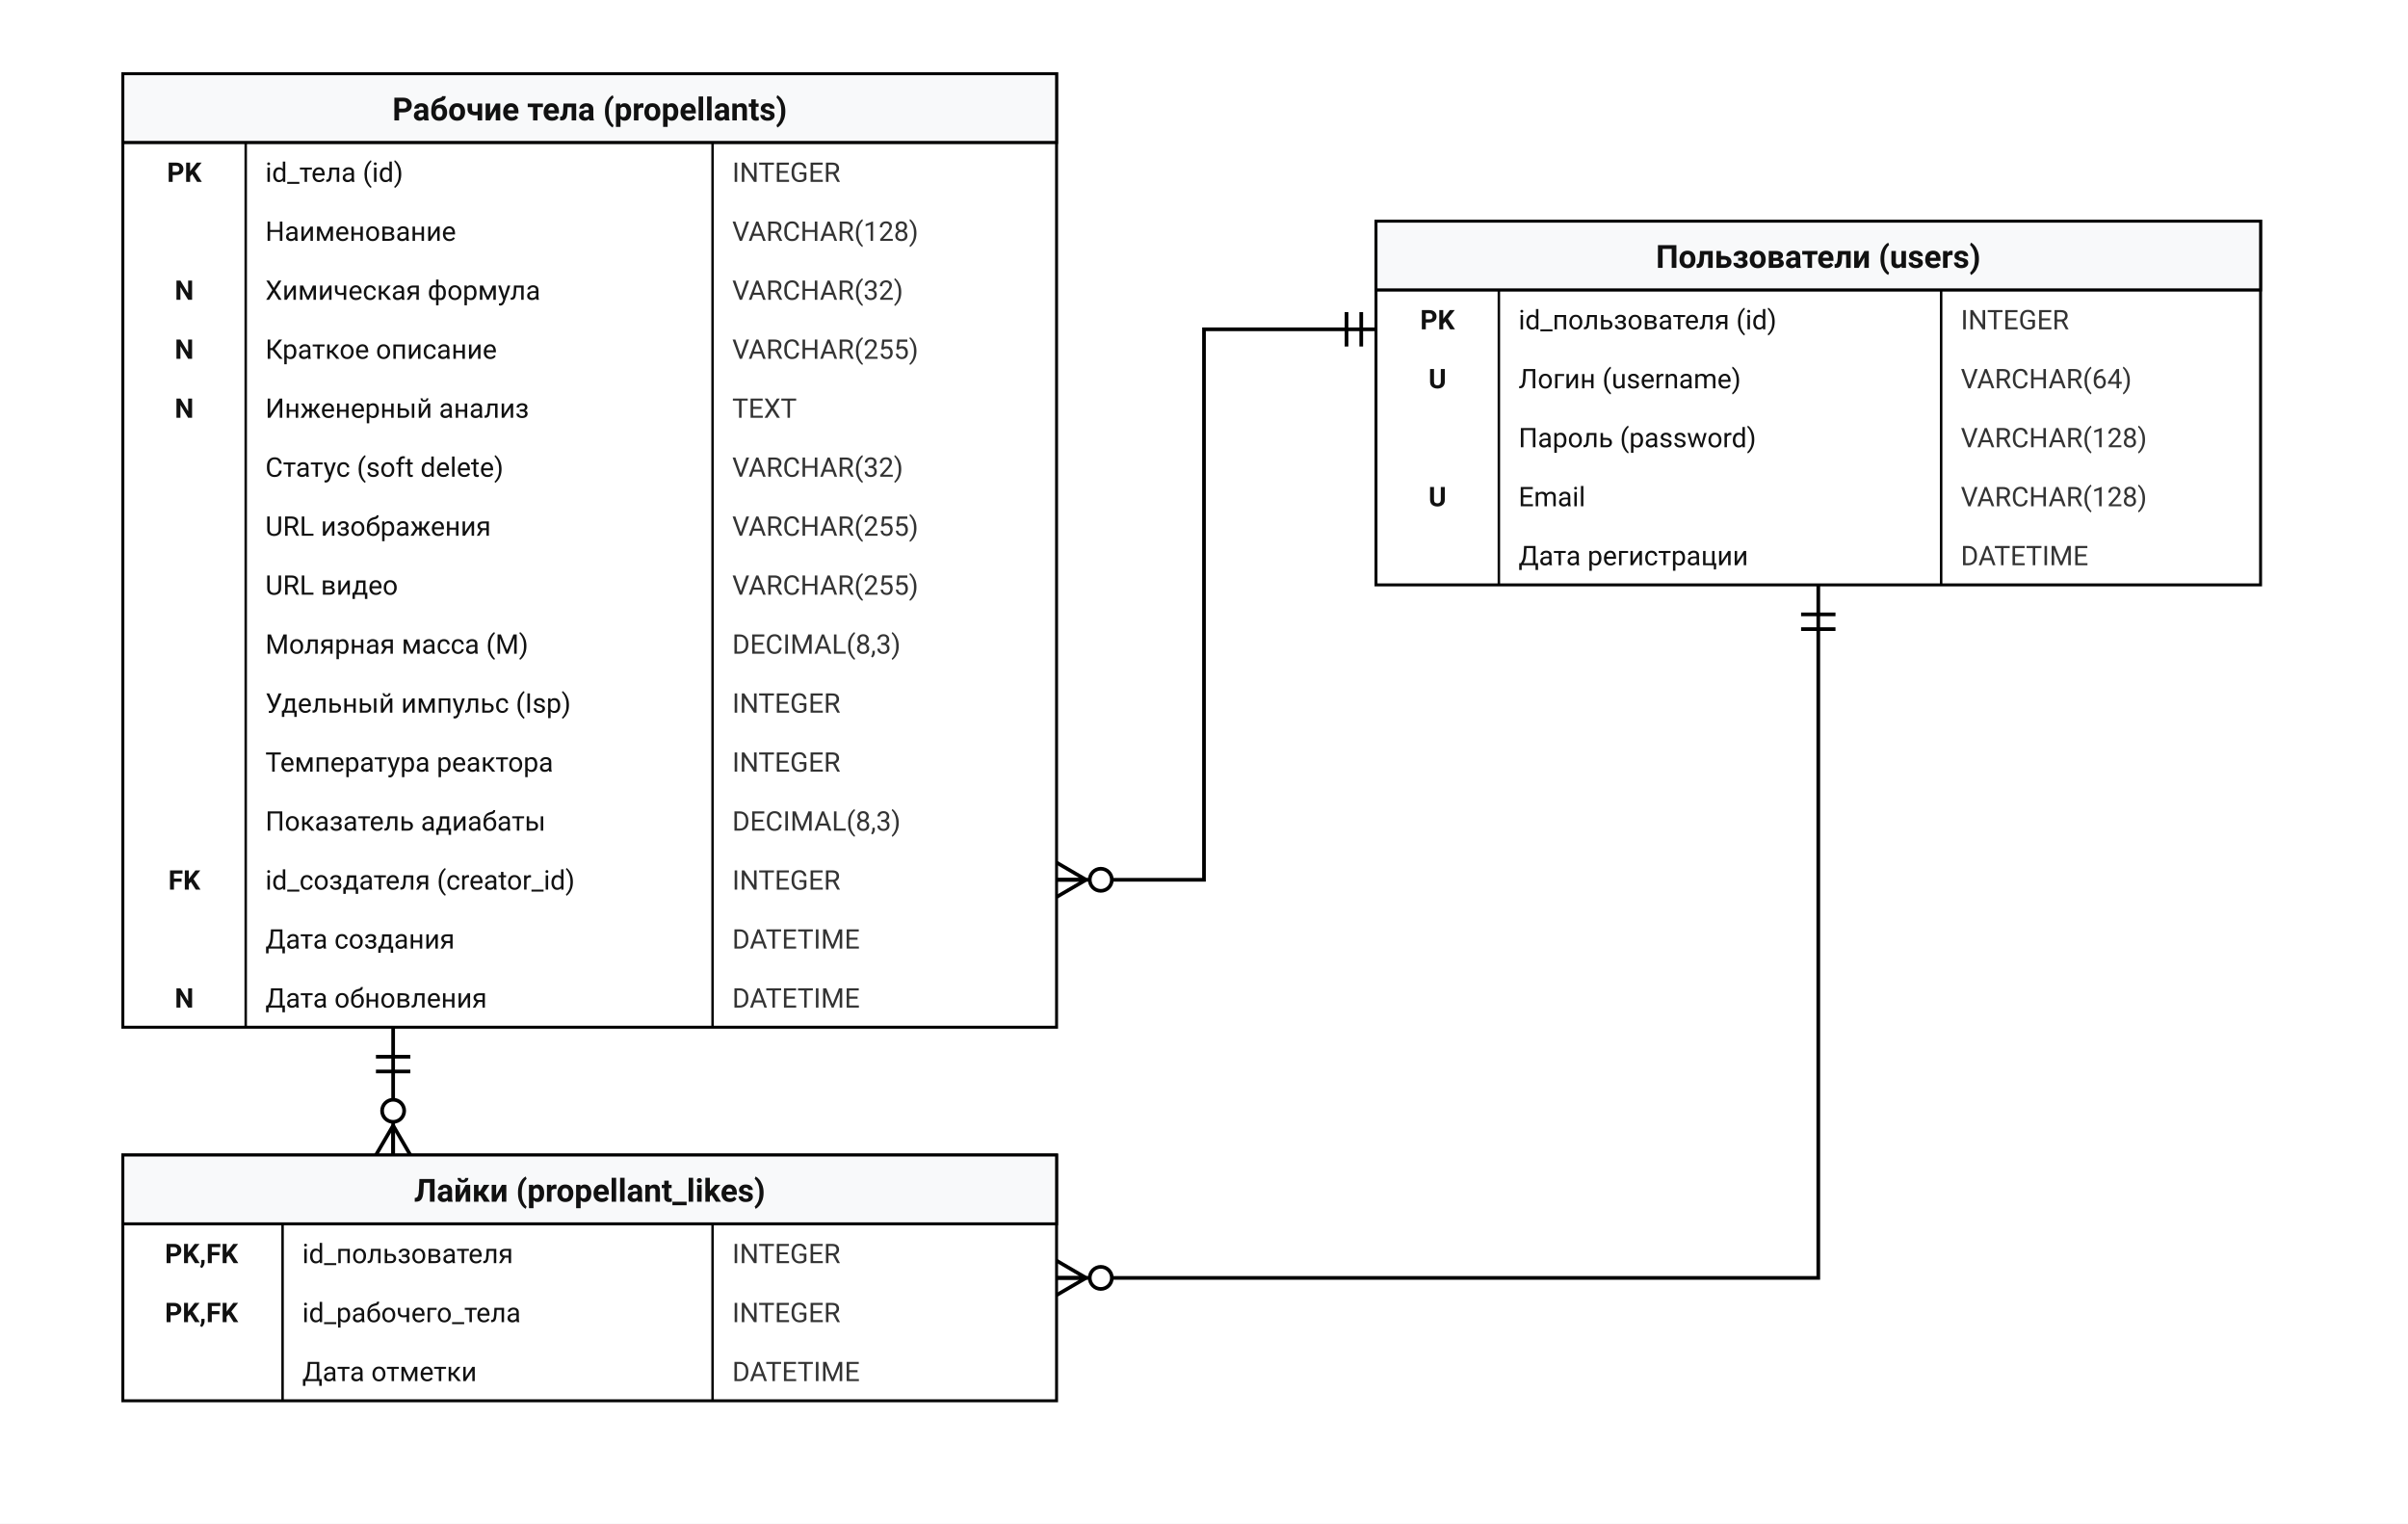
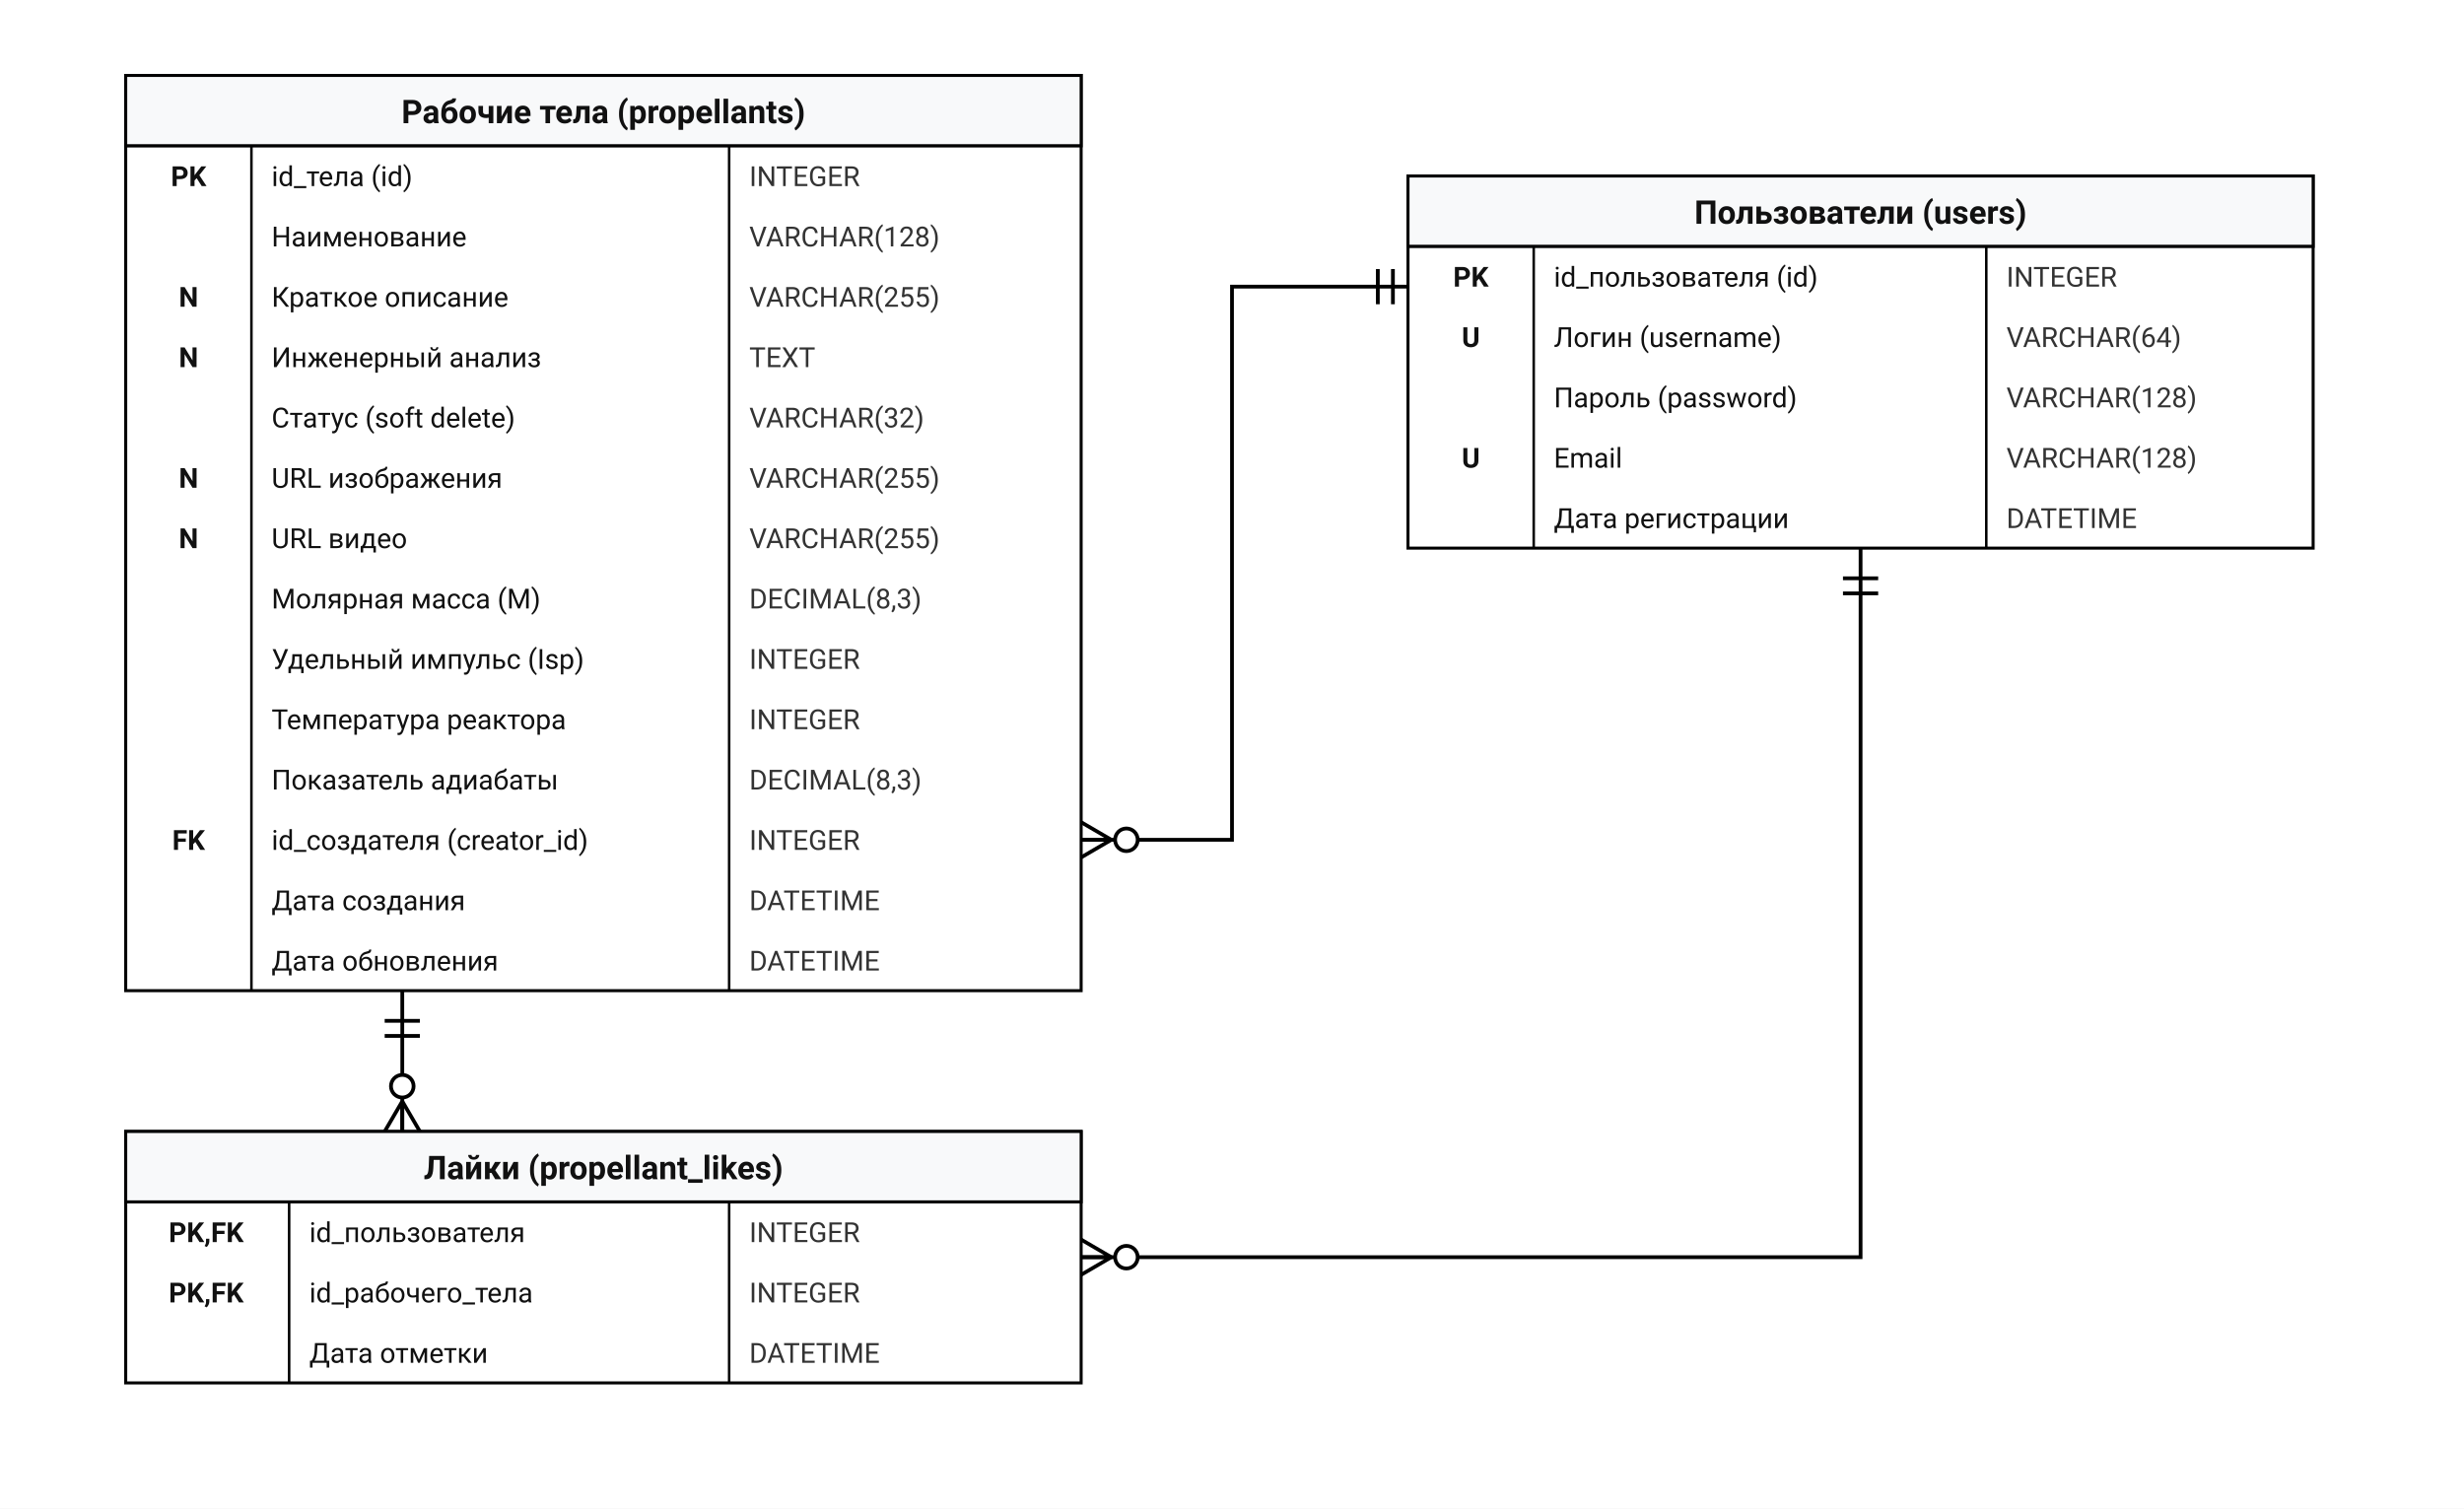
- <svg xmlns="http://www.w3.org/2000/svg" viewBox="0 0 980 620" width="980" height="620">
+ <svg xmlns="http://www.w3.org/2000/svg" viewBox="0 0 980 600" width="980" height="600">
  <defs>
    <style>
      .tbl-bg { fill: #ffffff; stroke: #000000; stroke-width: 1.2; }
      .tbl-header-bg { fill: #f8f9fa; stroke: #000000; stroke-width: 1.2; }
      .tbl-header-txt { font-family: -apple-system, BlinkMacSystemFont, "Segoe UI", Roboto, Arial, sans-serif; font-size: 13px; font-weight: bold; fill: #111111; text-anchor: middle; }
      .div-line { stroke: #000000; stroke-width: 1; }
      .col-k { font-family: -apple-system, BlinkMacSystemFont, "Segoe UI", Roboto, Arial, sans-serif; font-size: 11px; font-weight: bold; fill: #111111; text-anchor: middle; }
      .col-k-plain { font-family: -apple-system, BlinkMacSystemFont, "Segoe UI", Roboto, Arial, sans-serif; font-size: 11px; fill: #111111; text-anchor: middle; }
      .col-n { font-family: -apple-system, BlinkMacSystemFont, "Segoe UI", Roboto, Arial, sans-serif; font-size: 11px; fill: #111111; }
      .col-t { font-family: -apple-system, BlinkMacSystemFont, "Segoe UI", Roboto, Arial, sans-serif; font-size: 11px; fill: #333333; }
      .edge { stroke: #000000; stroke-width: 1.5; fill: none; }
      .cf-marker { stroke: #000000; stroke-width: 1.5; fill: none; }
      .cf-circle { fill: #ffffff; stroke: #000000; stroke-width: 1.5; }
    </style>
  </defs>
-   <rect width="980" height="620" fill="#ffffff" />
+   <rect width="980" height="600" fill="#ffffff" />
  <g id="tbl_propellants">
-     <rect class="tbl-bg" x="50" y="30" width="380" height="388" />
+     <rect class="tbl-bg" x="50" y="30" width="380" height="364" />
    <rect class="tbl-header-bg" x="50" y="30" width="380" height="28" />
    <text class="tbl-header-txt" x="240" y="49">Рабочие тела (propellants)</text>
    <line class="div-line" x1="50" y1="58" x2="430" y2="58" />
-     <line class="div-line" x1="100" y1="58" x2="100" y2="418" />
-     <line class="div-line" x1="290" y1="58" x2="290" y2="418" />
+     <line class="div-line" x1="100" y1="58" x2="100" y2="394" />
+     <line class="div-line" x1="290" y1="58" x2="290" y2="394" />
    <text class="col-k" x="75" y="74">PK</text>
    <text class="col-n" x="108" y="74">id_тела (id)</text>
    <text class="col-t" x="298" y="74">INTEGER</text>
    <text class="col-n" x="108" y="98">Наименование</text>
    <text class="col-t" x="298" y="98">VARCHAR(128)</text>
    <text class="col-k" x="75" y="122">N</text>
-     <text class="col-n" x="108" y="122">Химическая формула</text>
-     <text class="col-t" x="298" y="122">VARCHAR(32)</text>
+     <text class="col-n" x="108" y="122">Краткое описание</text>
+     <text class="col-t" x="298" y="122">VARCHAR(255)</text>
    <text class="col-k" x="75" y="146">N</text>
-     <text class="col-n" x="108" y="146">Краткое описание</text>
-     <text class="col-t" x="298" y="146">VARCHAR(255)</text>
-     <text class="col-k" x="75" y="170">N</text>
-     <text class="col-n" x="108" y="170">Инженерный анализ</text>
-     <text class="col-t" x="298" y="170">TEXT</text>
-     <text class="col-n" x="108" y="194">Статус (soft delete)</text>
-     <text class="col-t" x="298" y="194">VARCHAR(32)</text>
-     <text class="col-n" x="108" y="218">URL изображения</text>
+     <text class="col-n" x="108" y="146">Инженерный анализ</text>
+     <text class="col-t" x="298" y="146">TEXT</text>
+     <text class="col-n" x="108" y="170">Статус (soft delete)</text>
+     <text class="col-t" x="298" y="170">VARCHAR(32)</text>
+     <text class="col-k" x="75" y="194">N</text>
+     <text class="col-n" x="108" y="194">URL изображения</text>
+     <text class="col-t" x="298" y="194">VARCHAR(255)</text>
+     <text class="col-k" x="75" y="218">N</text>
+     <text class="col-n" x="108" y="218">URL видео</text>
    <text class="col-t" x="298" y="218">VARCHAR(255)</text>
-     <text class="col-n" x="108" y="242">URL видео</text>
-     <text class="col-t" x="298" y="242">VARCHAR(255)</text>
-     <text class="col-n" x="108" y="266">Молярная масса (M)</text>
-     <text class="col-t" x="298" y="266">DECIMAL(8,3)</text>
-     <text class="col-n" x="108" y="290">Удельный импульс (Isp)</text>
+     <text class="col-n" x="108" y="242">Молярная масса (M)</text>
+     <text class="col-t" x="298" y="242">DECIMAL(8,3)</text>
+     <text class="col-n" x="108" y="266">Удельный импульс (Isp)</text>
+     <text class="col-t" x="298" y="266">INTEGER</text>
+     <text class="col-n" x="108" y="290">Температура реактора</text>
    <text class="col-t" x="298" y="290">INTEGER</text>
-     <text class="col-n" x="108" y="314">Температура реактора</text>
-     <text class="col-t" x="298" y="314">INTEGER</text>
-     <text class="col-n" x="108" y="338">Показатель адиабаты</text>
-     <text class="col-t" x="298" y="338">DECIMAL(8,3)</text>
-     <text class="col-k" x="75" y="362">FK</text>
-     <text class="col-n" x="108" y="362">id_создателя (creator_id)</text>
-     <text class="col-t" x="298" y="362">INTEGER</text>
-     <text class="col-n" x="108" y="386">Дата создания</text>
+     <text class="col-n" x="108" y="314">Показатель адиабаты</text>
+     <text class="col-t" x="298" y="314">DECIMAL(8,3)</text>
+     <text class="col-k" x="75" y="338">FK</text>
+     <text class="col-n" x="108" y="338">id_создателя (creator_id)</text>
+     <text class="col-t" x="298" y="338">INTEGER</text>
+     <text class="col-n" x="108" y="362">Дата создания</text>
+     <text class="col-t" x="298" y="362">DATETIME</text>
+     <text class="col-n" x="108" y="386">Дата обновления</text>
    <text class="col-t" x="298" y="386">DATETIME</text>
-     <text class="col-k" x="75" y="410">N</text>
-     <text class="col-n" x="108" y="410">Дата обновления</text>
-     <text class="col-t" x="298" y="410">DATETIME</text>
  </g>
  <g id="tbl_users">
-     <rect class="tbl-bg" x="560" y="90" width="360" height="148" />
-     <rect class="tbl-header-bg" x="560" y="90" width="360" height="28" />
-     <text class="tbl-header-txt" x="740" y="109">Пользователи (users)</text>
-     <line class="div-line" x1="560" y1="118" x2="920" y2="118" />
-     <line class="div-line" x1="610" y1="118" x2="610" y2="238" />
-     <line class="div-line" x1="790" y1="118" x2="790" y2="238" />
-     <text class="col-k" x="585" y="134">PK</text>
-     <text class="col-n" x="618" y="134">id_пользователя (id)</text>
-     <text class="col-t" x="798" y="134">INTEGER</text>
-     <text class="col-k" x="585" y="158">U</text>
-     <text class="col-n" x="618" y="158">Логин (username)</text>
-     <text class="col-t" x="798" y="158">VARCHAR(64)</text>
-     <text class="col-n" x="618" y="182">Пароль (password)</text>
-     <text class="col-t" x="798" y="182">VARCHAR(128)</text>
-     <text class="col-k" x="585" y="206">U</text>
-     <text class="col-n" x="618" y="206">Email</text>
-     <text class="col-t" x="798" y="206">VARCHAR(128)</text>
-     <text class="col-n" x="618" y="230">Дата регистрации</text>
-     <text class="col-t" x="798" y="230">DATETIME</text>
+     <rect class="tbl-bg" x="560" y="70" width="360" height="148" />
+     <rect class="tbl-header-bg" x="560" y="70" width="360" height="28" />
+     <text class="tbl-header-txt" x="740" y="89">Пользователи (users)</text>
+     <line class="div-line" x1="560" y1="98" x2="920" y2="98" />
+     <line class="div-line" x1="610" y1="98" x2="610" y2="218" />
+     <line class="div-line" x1="790" y1="98" x2="790" y2="218" />
+     <text class="col-k" x="585" y="114">PK</text>
+     <text class="col-n" x="618" y="114">id_пользователя (id)</text>
+     <text class="col-t" x="798" y="114">INTEGER</text>
+     <text class="col-k" x="585" y="138">U</text>
+     <text class="col-n" x="618" y="138">Логин (username)</text>
+     <text class="col-t" x="798" y="138">VARCHAR(64)</text>
+     <text class="col-n" x="618" y="162">Пароль (password)</text>
+     <text class="col-t" x="798" y="162">VARCHAR(128)</text>
+     <text class="col-k" x="585" y="186">U</text>
+     <text class="col-n" x="618" y="186">Email</text>
+     <text class="col-t" x="798" y="186">VARCHAR(128)</text>
+     <text class="col-n" x="618" y="210">Дата регистрации</text>
+     <text class="col-t" x="798" y="210">DATETIME</text>
  </g>
  <g id="tbl_likes">
-     <rect class="tbl-bg" x="50" y="470" width="380" height="100" />
-     <rect class="tbl-header-bg" x="50" y="470" width="380" height="28" />
-     <text class="tbl-header-txt" x="240" y="489">Лайки (propellant_likes)</text>
-     <line class="div-line" x1="50" y1="498" x2="430" y2="498" />
-     <line class="div-line" x1="115" y1="498" x2="115" y2="570" />
-     <line class="div-line" x1="290" y1="498" x2="290" y2="570" />
-     <text class="col-k" x="82" y="514">PK,FK</text>
-     <text class="col-n" x="123" y="514">id_пользователя</text>
-     <text class="col-t" x="298" y="514">INTEGER</text>
-     <text class="col-k" x="82" y="538">PK,FK</text>
-     <text class="col-n" x="123" y="538">id_рабочего_тела</text>
-     <text class="col-t" x="298" y="538">INTEGER</text>
-     <text class="col-n" x="123" y="562">Дата отметки</text>
-     <text class="col-t" x="298" y="562">DATETIME</text>
+     <rect class="tbl-bg" x="50" y="450" width="380" height="100" />
+     <rect class="tbl-header-bg" x="50" y="450" width="380" height="28" />
+     <text class="tbl-header-txt" x="240" y="469">Лайки (propellant_likes)</text>
+     <line class="div-line" x1="50" y1="478" x2="430" y2="478" />
+     <line class="div-line" x1="115" y1="478" x2="115" y2="550" />
+     <line class="div-line" x1="290" y1="478" x2="290" y2="550" />
+     <text class="col-k" x="82" y="494">PK,FK</text>
+     <text class="col-n" x="123" y="494">id_пользователя</text>
+     <text class="col-t" x="298" y="494">INTEGER</text>
+     <text class="col-k" x="82" y="518">PK,FK</text>
+     <text class="col-n" x="123" y="518">id_рабочего_тела</text>
+     <text class="col-t" x="298" y="518">INTEGER</text>
+     <text class="col-n" x="123" y="542">Дата отметки</text>
+     <text class="col-t" x="298" y="542">DATETIME</text>
  </g>
-   <path class="edge" d="M 560 134 L 490 134 L 490 358 L 430 358" />
-   <line class="cf-marker" x1="548" y1="127" x2="548" y2="141" />
-   <line class="cf-marker" x1="554" y1="127" x2="554" y2="141" />
-   <circle class="cf-circle" cx="448" cy="358" r="4.5" />
-   <path class="cf-marker" d="M 442 358 L 430 351 M 442 358 L 430 365 M 442 358 L 430 358" />
-   <path class="edge" d="M 160 418 L 160 470" />
-   <line class="cf-marker" x1="153" y1="430" x2="167" y2="430" />
-   <line class="cf-marker" x1="153" y1="436" x2="167" y2="436" />
-   <circle class="cf-circle" cx="160" cy="452" r="4.5" />
-   <path class="cf-marker" d="M 160 458 L 153 470 M 160 458 L 167 470 M 160 458 L 160 470" />
-   <path class="edge" d="M 740 238 L 740 520 L 430 520" />
-   <line class="cf-marker" x1="733" y1="250" x2="747" y2="250" />
-   <line class="cf-marker" x1="733" y1="256" x2="747" y2="256" />
-   <circle class="cf-circle" cx="448" cy="520" r="4.5" />
-   <path class="cf-marker" d="M 442 520 L 430 513 M 442 520 L 430 527 M 442 520 L 430 520" />
+   <path class="edge" d="M 560 114 L 490 114 L 490 334 L 430 334" />
+   <line class="cf-marker" x1="548" y1="107" x2="548" y2="121" />
+   <line class="cf-marker" x1="554" y1="107" x2="554" y2="121" />
+   <circle class="cf-circle" cx="448" cy="334" r="4.5" />
+   <path class="cf-marker" d="M 442 334 L 430 327 M 442 334 L 430 341 M 442 334 L 430 334" />
+   <path class="edge" d="M 160 394 L 160 450" />
+   <line class="cf-marker" x1="153" y1="406" x2="167" y2="406" />
+   <line class="cf-marker" x1="153" y1="412" x2="167" y2="412" />
+   <circle class="cf-circle" cx="160" cy="432" r="4.5" />
+   <path class="cf-marker" d="M 160 438 L 153 450 M 160 438 L 167 450 M 160 438 L 160 450" />
+   <path class="edge" d="M 740 218 L 740 500 L 430 500" />
+   <line class="cf-marker" x1="733" y1="230" x2="747" y2="230" />
+   <line class="cf-marker" x1="733" y1="236" x2="747" y2="236" />
+   <circle class="cf-circle" cx="448" cy="500" r="4.5" />
+   <path class="cf-marker" d="M 442 500 L 430 493 M 442 500 L 430 507 M 442 500 L 430 500" />
</svg>
